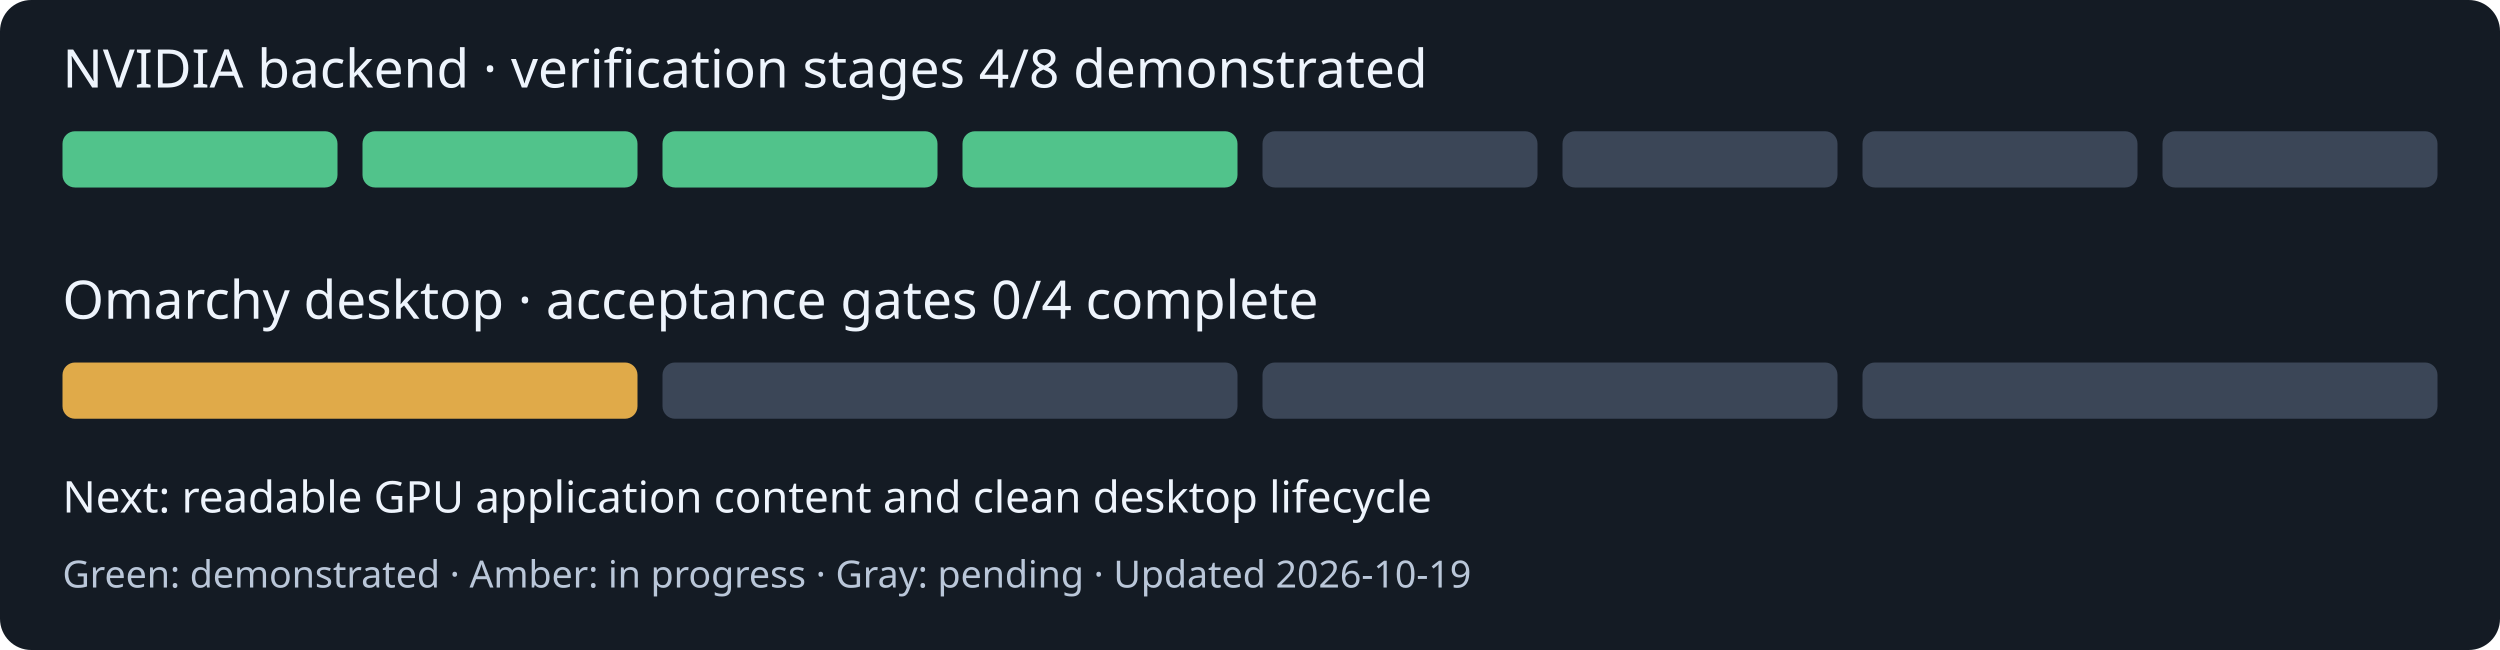
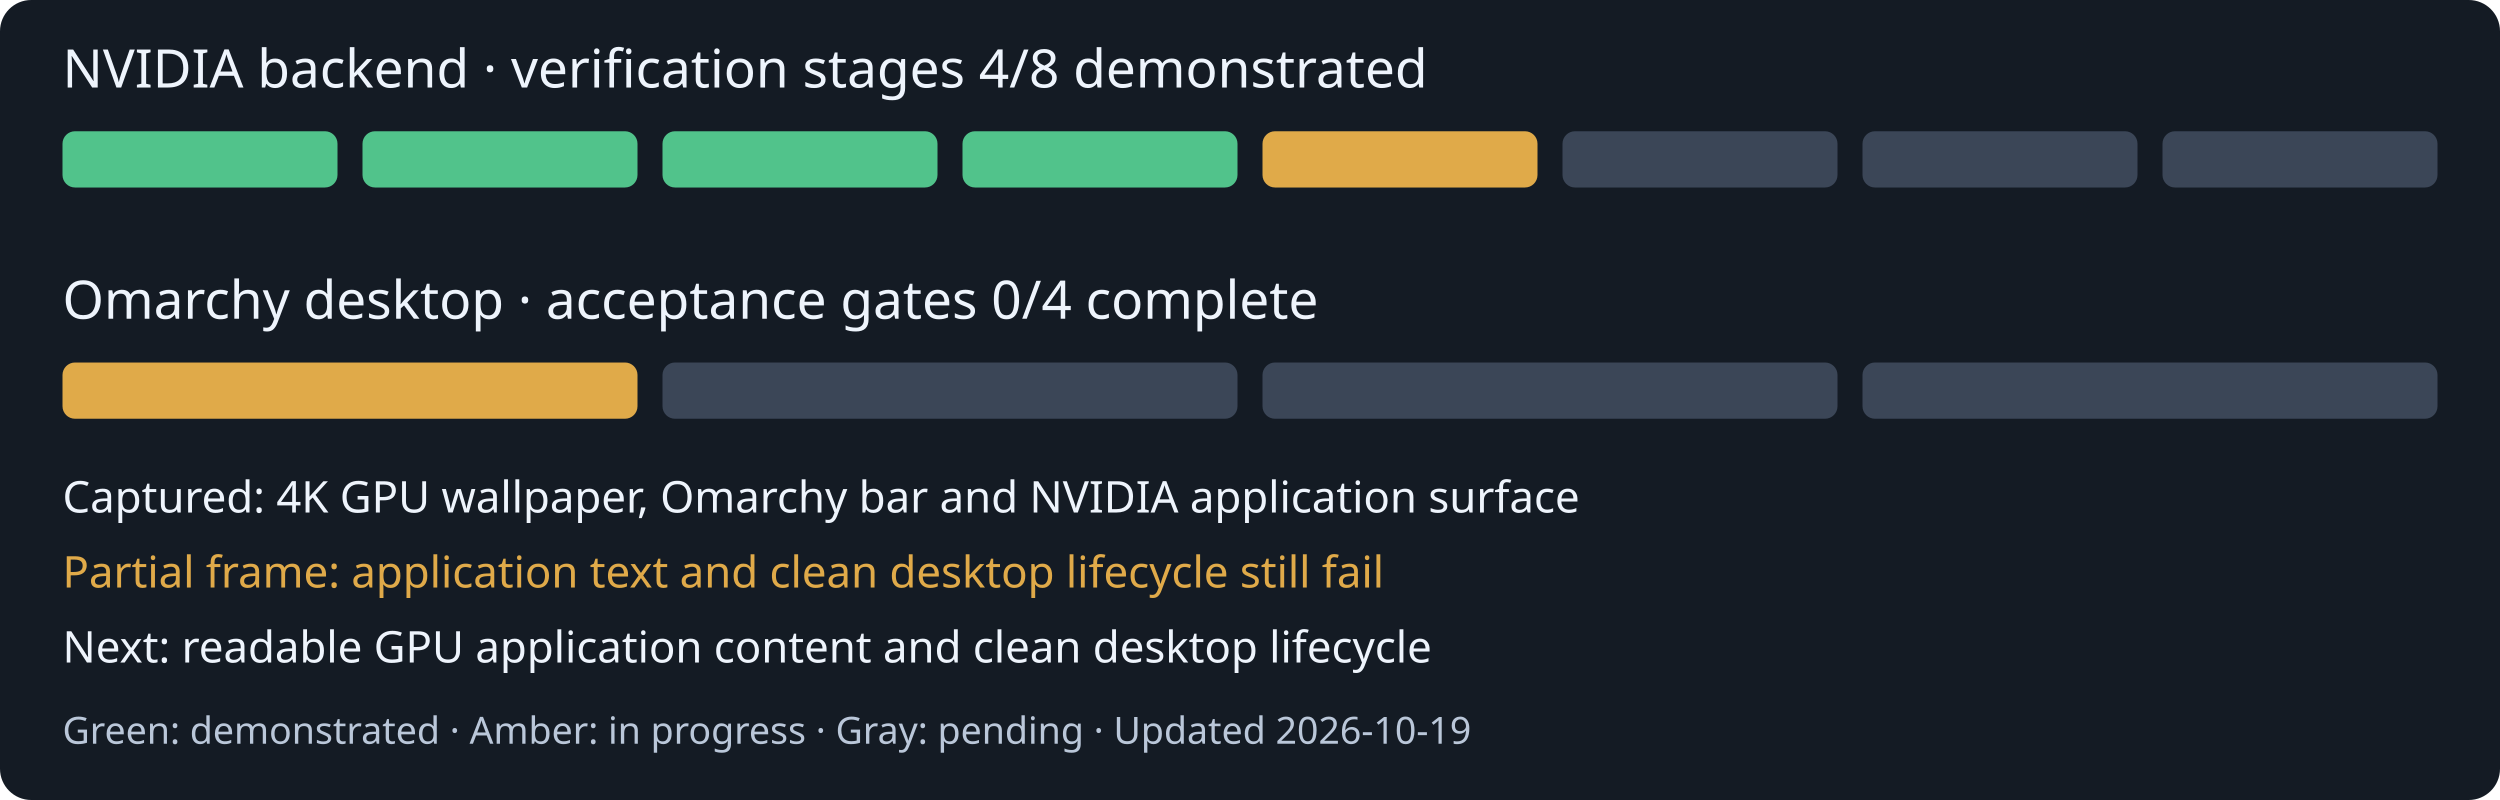
- <svg xmlns="http://www.w3.org/2000/svg" width="800" height="208" viewBox="0 0 800 208" role="img" aria-labelledby="title desc">
-   <rect width="800" height="208" rx="10" fill="#141b24" />
+ <svg xmlns="http://www.w3.org/2000/svg" width="800" height="256" viewBox="0 0 800 256" role="img" aria-labelledby="title desc">
+   <rect width="800" height="256" rx="10" fill="#141b24" />
  <text x="20" y="28" fill="#eef4fc" font-family="sans-serif" font-size="17">NVIDIA backend · verification stages 4/8 demonstrated</text>
  <g transform="translate(20 42)">
    <rect width="88" height="18" rx="4" fill="#51c38b" />
    <rect x="96" width="88" height="18" rx="4" fill="#51c38b" />
    <rect x="192" width="88" height="18" rx="4" fill="#51c38b" />
    <rect x="288" width="88" height="18" rx="4" fill="#51c38b" />
-     <rect x="384" width="88" height="18" rx="4" fill="#3b4657" />
+     <rect x="384" width="88" height="18" rx="4" fill="#e0aa49" />
    <rect x="480" width="88" height="18" rx="4" fill="#3b4657" />
    <rect x="576" width="88" height="18" rx="4" fill="#3b4657" />
    <rect x="672" width="88" height="18" rx="4" fill="#3b4657" />
  </g>
  <text x="20" y="102" fill="#eef4fc" font-family="sans-serif" font-size="17">Omarchy desktop · acceptance gates 0/4 complete</text>
  <g transform="translate(20 116)">
    <rect width="184" height="18" rx="4" fill="#e0aa49" />
    <rect x="192" width="184" height="18" rx="4" fill="#3b4657" />
    <rect x="384" width="184" height="18" rx="4" fill="#3b4657" />
    <rect x="576" width="184" height="18" rx="4" fill="#3b4657" />
  </g>
-   <text x="20" y="164" fill="#eef4fc" font-family="sans-serif" font-size="14">Next: readable GPU application content and clean desktop lifecycle</text>
-   <text x="20" y="188" fill="#bac7d9" font-family="sans-serif" font-size="12">Green: demonstrated · Amber: in progress · Gray: pending · Updated 2026-10-19</text>
+   <text x="20" y="164" fill="#eef4fc" font-family="sans-serif" font-size="14">Captured: 4K GPU wallpaper, Omarchy bar and NVIDIA application surface</text>
+   <text x="20" y="188" fill="#e0aa49" font-family="sans-serif" font-size="14">Partial frame: application text and clean desktop lifecycle still fail</text>
+   <text x="20" y="212" fill="#eef4fc" font-family="sans-serif" font-size="14">Next: readable GPU application content and clean desktop lifecycle</text>
+   <text x="20" y="238" fill="#bac7d9" font-family="sans-serif" font-size="12">Green: demonstrated · Amber: in progress · Gray: pending · Updated 2026-10-19</text>
</svg>
